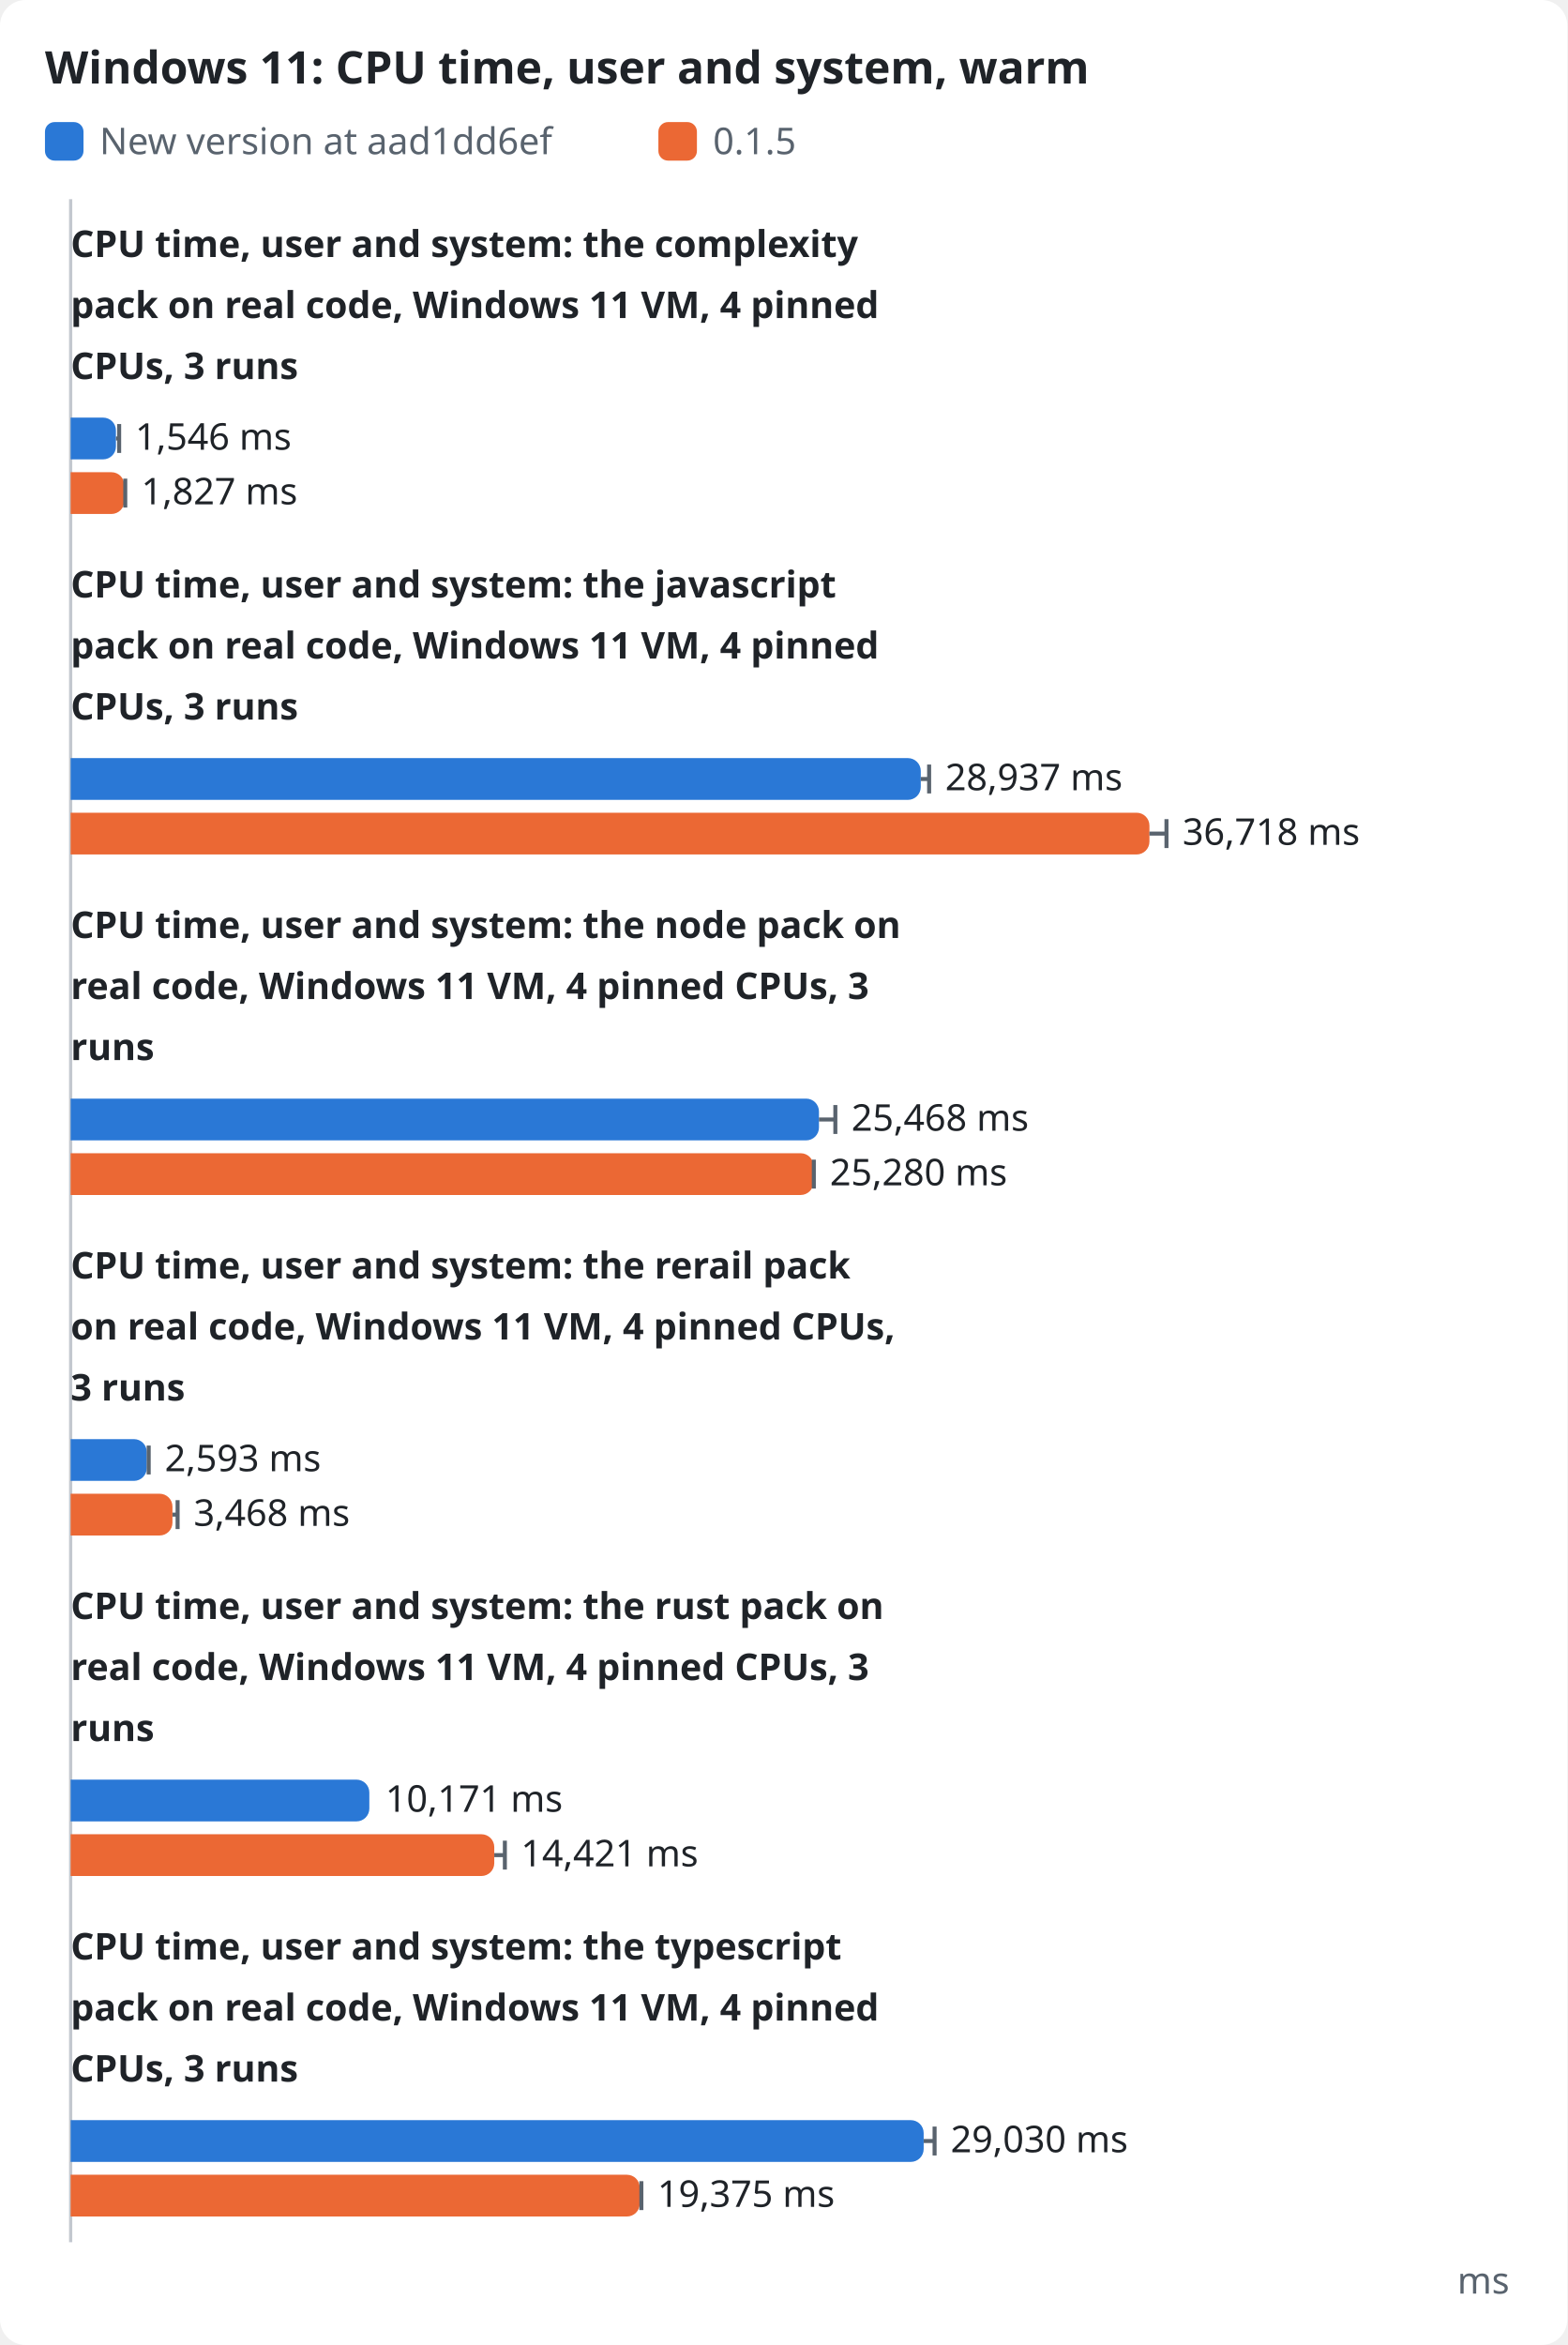
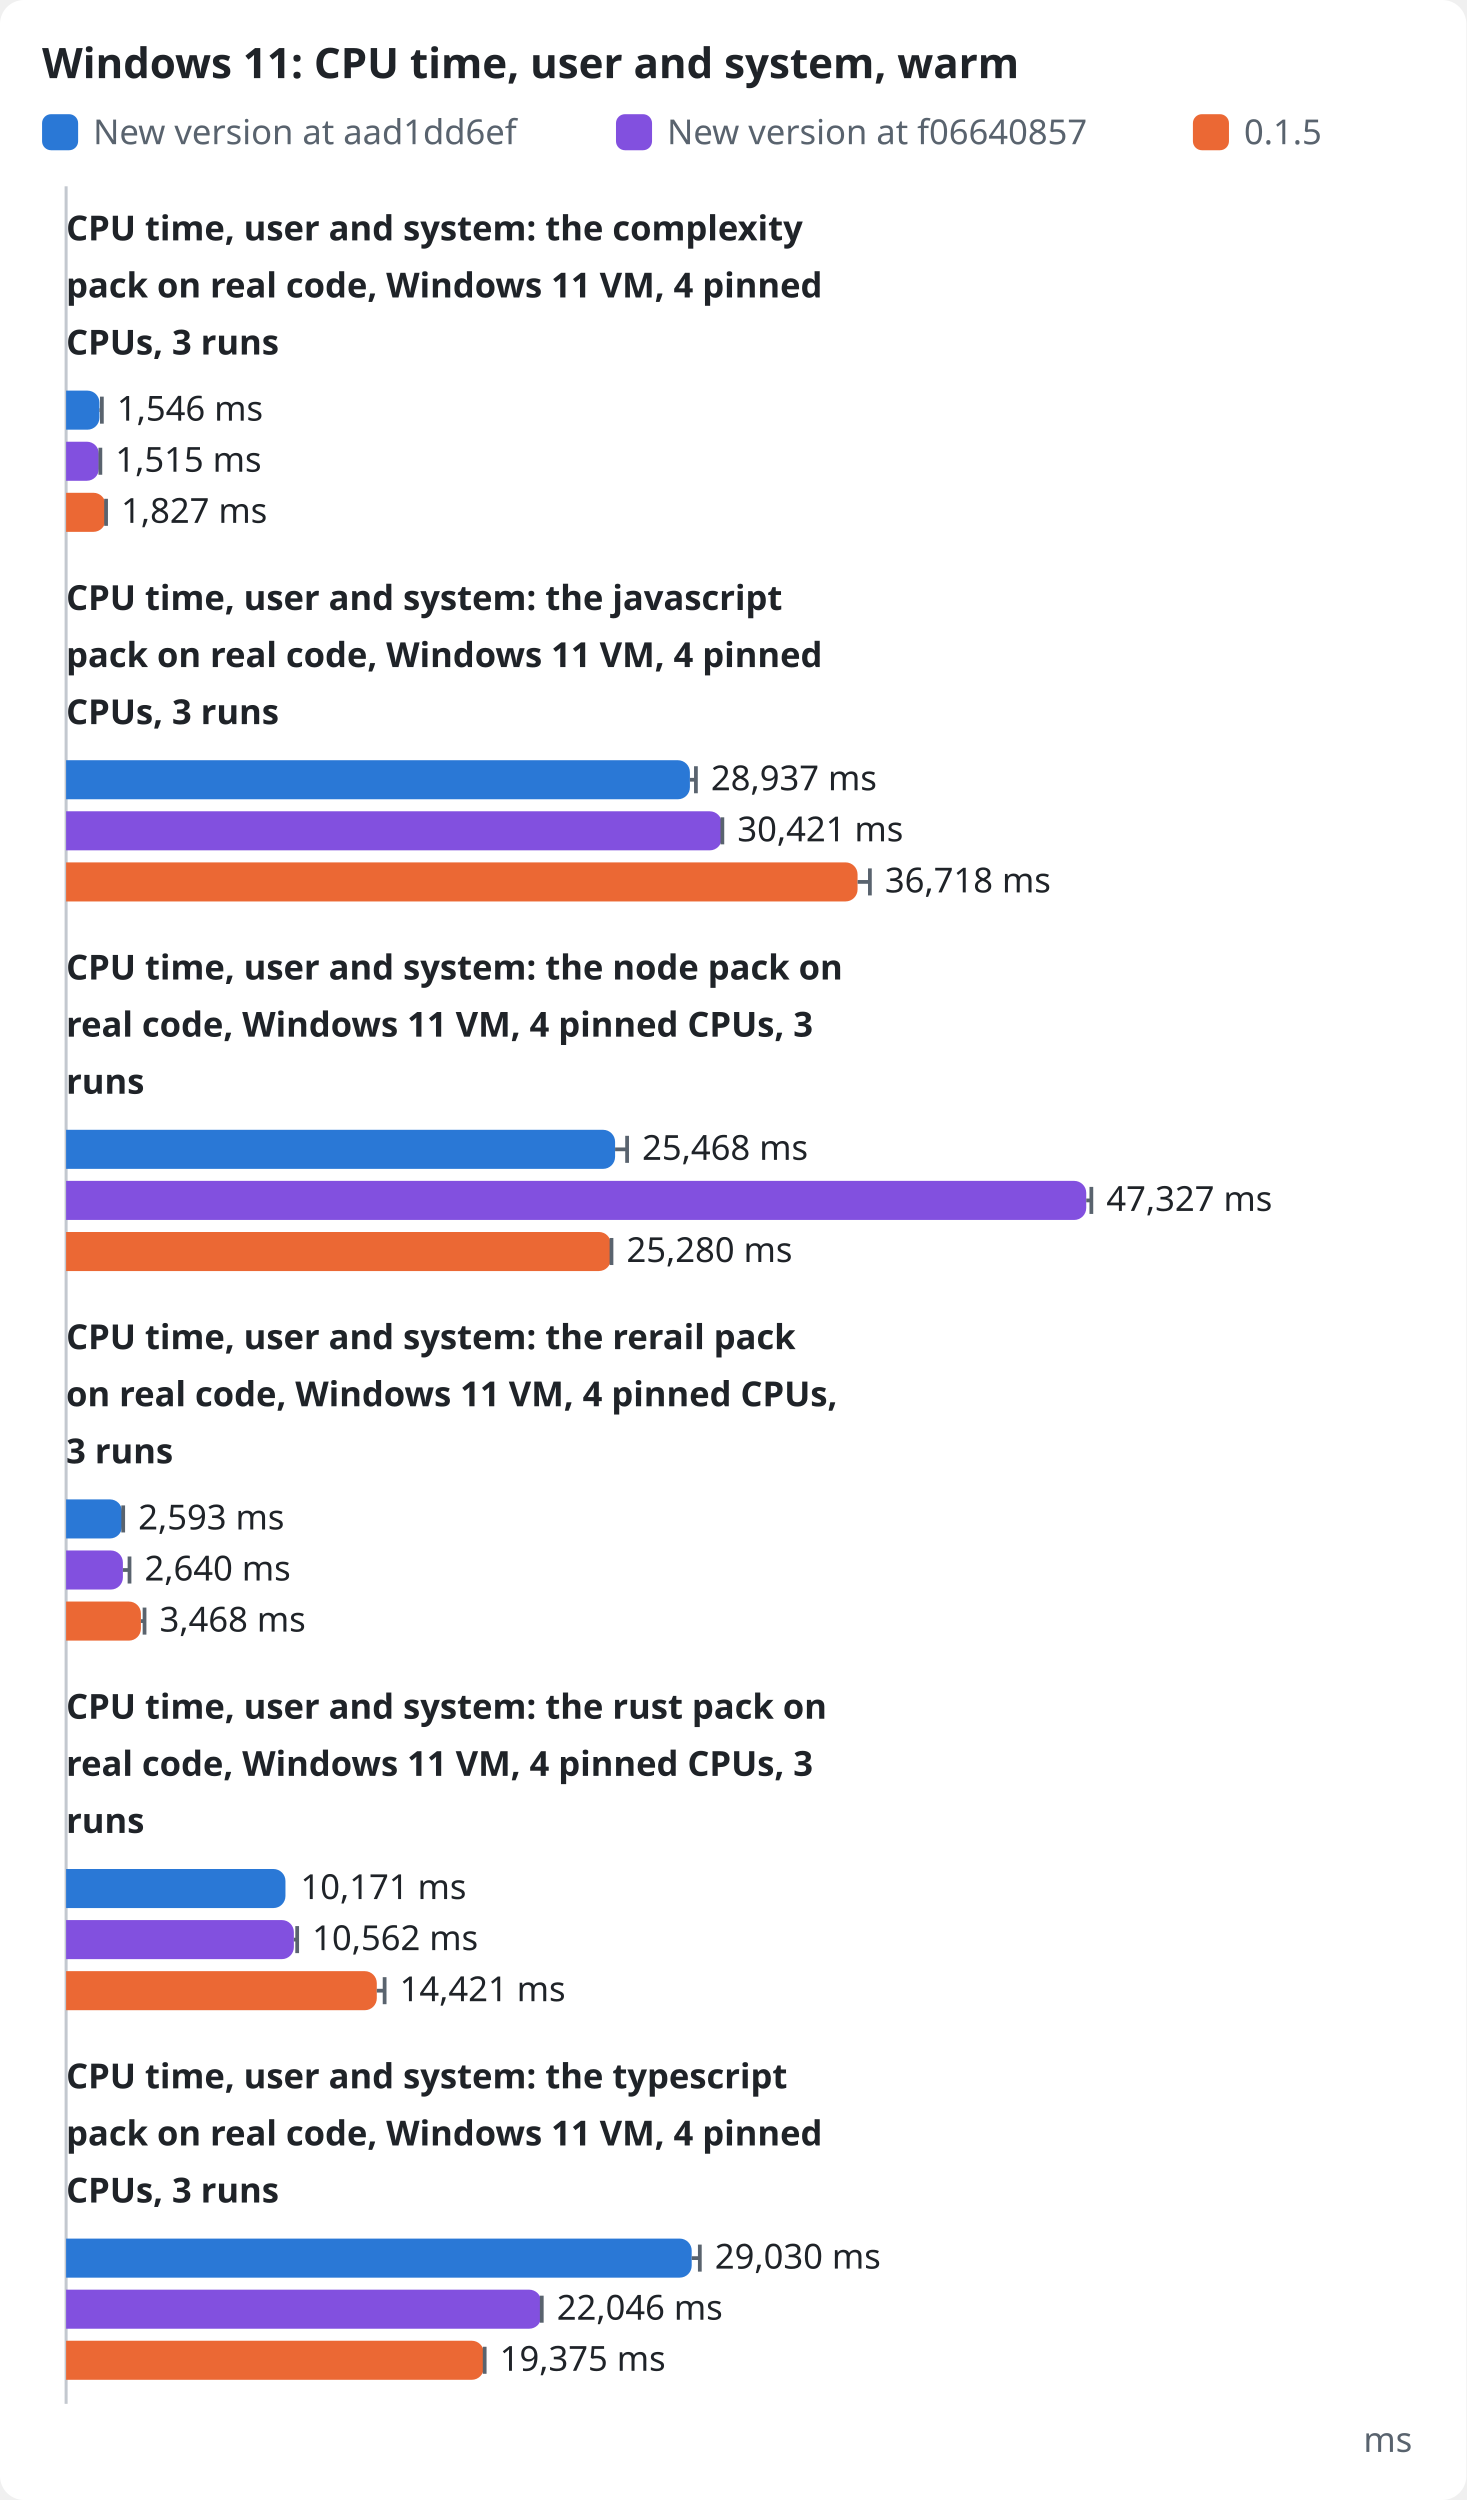
- <svg xmlns="http://www.w3.org/2000/svg" viewBox="0 0 488 730" width="488" height="730" role="img" aria-labelledby="title desc">
+ <svg xmlns="http://www.w3.org/2000/svg" viewBox="0 0 488 832" width="488" height="832" role="img" aria-labelledby="title desc">
  <style>text{font:12.5px -apple-system,BlinkMacSystemFont,"Segoe UI","Noto Sans",Helvetica,Arial,sans-serif} .hl{paint-order:stroke;stroke-width:3px;stroke-linejoin:round} .smalltext{font-size:11.5px} .b{font-weight:600} .ttl{font-size:14px;font-weight:600} .ln{fill:none;stroke-width:2;stroke-linejoin:round;stroke-linecap:round} .wk{stroke-width:1.25;fill:none} .ref{stroke-width:1.5;stroke-dasharray:3 2;fill:none} .ax{stroke-width:1;fill:none} .gr{stroke-width:1;fill:none} .nmk{fill:none;stroke-width:1.25;stroke-dasharray:2 2} .zone{stroke:none}
text{fill:#1f2328} .plate{fill:#ffffff} .hl{stroke:#ffffff} .muted{fill:#59636e} .sn{fill:#2a78d6} .sp{fill:#eb6834} .sb{fill:#1baf7a} .sh{fill:#8250df} .ln.sn{stroke:#2a78d6} .ln.sp{stroke:#eb6834} .ln.sb{stroke:#1baf7a} .wk{stroke:#59636e} .ref{stroke:#cf222e} .ax{stroke:#c3c8cf} .gr{stroke:#e1e4e8} .gd{fill:#1a7f37} .bd{fill:#cf222e} .sm{fill:#59636e} .nmk{stroke:#59636e} .zone{fill:#f0f1f3}
@media (prefers-color-scheme:dark){text{fill:#e6edf3} .plate{fill:#0d1117} .hl{stroke:#0d1117} .muted{fill:#9198a1} .sn{fill:#3987e5} .sp{fill:#d95926} .sb{fill:#199e70} .sh{fill:#a371f7} .ln.sn{stroke:#3987e5} .ln.sp{stroke:#d95926} .ln.sb{stroke:#199e70} .wk{stroke:#9198a1} .ref{stroke:#f85149} .ax{stroke:#3d444d} .gr{stroke:#262c36} .gd{fill:#3fb950} .bd{fill:#f85149} .sm{fill:#9198a1} .nmk{stroke:#9198a1} .zone{fill:#1c2129}}</style>
  <rect class="plate" width="100%" height="100%" rx="8" />
  <text class="ttl" x="14" y="26">Windows 11: CPU time, user and system, warm</text>
  <g transform="translate(14 38)">
    <rect class="sn" x="0" y="0" width="12" height="12" rx="3" />
    <text class="muted smalltext" x="17" y="10">New version at aad1dd6ef</text>
-     <rect class="sp" x="191" y="0" width="12" height="12" rx="3" />
-     <text class="muted smalltext" x="208" y="10">0.1.5</text>
+     <rect class="sh" x="191" y="0" width="12" height="12" rx="3" />
+     <text class="muted smalltext" x="208" y="10">New version at f06640857</text>
+     <rect class="sp" x="383" y="0" width="12" height="12" rx="3" />
+     <text class="muted smalltext" x="400" y="10">0.1.5</text>
  </g>
  <g transform="translate(14 60)">
-     <path class="ax" d="M8 2V638" />
+     <path class="ax" d="M8 2V740" />
    <text class="b smalltext" x="8" y="20">CPU time, user and system: the complexity</text>
    <text class="b smalltext" x="8" y="39">pack on real code, Windows 11 VM, 4 pinned</text>
    <text class="b smalltext" x="8" y="58">CPUs, 3 runs</text>
    <g>
-       <path class="sn" d="M8 70h10.1a4 4 0 0 1 4 4v5a4 4 0 0 1 -4 4h-10.1z" />
-       <path class="wk" d="M22.1 76.5H23.1M23.1 72v9" />
-       <text class="smalltext hl" x="28.1" y="80">1,546 ms</text>
+       <path class="sn" d="M8 70h7.1a4 4 0 0 1 4 4v5a4 4 0 0 1 -4 4h-7.1z" />
+       <path class="wk" d="M19.1 76.5H19.9M19.9 72v9" />
+       <text class="smalltext hl" x="24.9" y="80">1,546 ms</text>
    </g>
    <g>
-       <path class="sp" d="M8 87h12.7a4 4 0 0 1 4 4v5a4 4 0 0 1 -4 4h-12.7z" />
-       <path class="wk" d="M24.7 93.5H25.0M25.0 89v9" />
-       <text class="smalltext hl" x="30.0" y="97">1,827 ms</text>
-     </g>
-     <text class="b smalltext" x="8" y="126">CPU time, user and system: the javascript</text>
-     <text class="b smalltext" x="8" y="145">pack on real code, Windows 11 VM, 4 pinned</text>
-     <text class="b smalltext" x="8" y="164">CPUs, 3 runs</text>
-     <g>
-       <path class="sn" d="M8 176h260.7a4 4 0 0 1 4 4v5a4 4 0 0 1 -4 4h-260.7z" />
-       <path class="wk" d="M272.7 182.5H275.3M275.3 178v9" />
-       <text class="smalltext hl" x="280.3" y="186">28,937 ms</text>
+       <path class="sh" d="M8 87h6.9a4 4 0 0 1 4 4v5a4 4 0 0 1 -4 4h-6.9z" />
+       <path class="wk" d="M18.9 93.5H19.4M19.4 89v9" />
+       <text class="smalltext hl" x="24.4" y="97">1,515 ms</text>
    </g>
    <g>
-       <path class="sp" d="M8 193h331.9a4 4 0 0 1 4 4v5a4 4 0 0 1 -4 4h-331.9z" />
-       <path class="wk" d="M343.9 199.5H349.2M349.2 195v9" />
-       <text class="smalltext hl" x="354.2" y="203">36,718 ms</text>
+       <path class="sp" d="M8 104h9.1a4 4 0 0 1 4 4v5a4 4 0 0 1 -4 4h-9.1z" />
+       <path class="wk" d="M21.1 110.5H21.3M21.3 106v9" />
+       <text class="smalltext hl" x="26.3" y="114">1,827 ms</text>
    </g>
-     <text class="b smalltext" x="8" y="232">CPU time, user and system: the node pack on</text>
-     <text class="b smalltext" x="8" y="251">real code, Windows 11 VM, 4 pinned CPUs, 3</text>
-     <text class="b smalltext" x="8" y="270">runs</text>
+     <text class="b smalltext" x="8" y="143">CPU time, user and system: the javascript</text>
+     <text class="b smalltext" x="8" y="162">pack on real code, Windows 11 VM, 4 pinned</text>
+     <text class="b smalltext" x="8" y="181">CPUs, 3 runs</text>
    <g>
-       <path class="sn" d="M8 282h229.0a4 4 0 0 1 4 4v5a4 4 0 0 1 -4 4h-229.0z" />
-       <path class="wk" d="M241.0 288.5H246.1M246.1 284v9" />
-       <text class="smalltext hl" x="251.1" y="292">25,468 ms</text>
+       <path class="sn" d="M8 193h203.6a4 4 0 0 1 4 4v5a4 4 0 0 1 -4 4h-203.6z" />
+       <path class="wk" d="M215.6 199.5H217.6M217.6 195v9" />
+       <text class="smalltext hl" x="222.6" y="203">28,937 ms</text>
    </g>
    <g>
-       <path class="sp" d="M8 299h227.3a4 4 0 0 1 4 4v5a4 4 0 0 1 -4 4h-227.3z" />
-       <path class="wk" d="M239.3 305.5H239.4M239.4 301v9" />
-       <text class="smalltext hl" x="244.4" y="309">25,280 ms</text>
-     </g>
-     <text class="b smalltext" x="8" y="338">CPU time, user and system: the rerail pack</text>
-     <text class="b smalltext" x="8" y="357">on real code, Windows 11 VM, 4 pinned CPUs,</text>
-     <text class="b smalltext" x="8" y="376">3 runs</text>
-     <g>
-       <path class="sn" d="M8 388h19.7a4 4 0 0 1 4 4v5a4 4 0 0 1 -4 4h-19.7z" />
-       <path class="wk" d="M31.7 394.5H32.3M32.3 390v9" />
-       <text class="smalltext hl" x="37.3" y="398">2,593 ms</text>
+       <path class="sh" d="M8 210h214.2a4 4 0 0 1 4 4v5a4 4 0 0 1 -4 4h-214.2z" />
+       <path class="wk" d="M226.2 216.5H226.4M226.4 212v9" />
+       <text class="smalltext hl" x="231.4" y="220">30,421 ms</text>
    </g>
    <g>
-       <path class="sp" d="M8 405h27.7a4 4 0 0 1 4 4v5a4 4 0 0 1 -4 4h-27.7z" />
-       <path class="wk" d="M39.7 411.5H41.3M41.3 407v9" />
-       <text class="smalltext hl" x="46.3" y="415">3,468 ms</text>
+       <path class="sp" d="M8 227h259.4a4 4 0 0 1 4 4v5a4 4 0 0 1 -4 4h-259.4z" />
+       <path class="wk" d="M271.4 233.5H275.5M275.5 229v9" />
+       <text class="smalltext hl" x="280.5" y="237">36,718 ms</text>
    </g>
-     <text class="b smalltext" x="8" y="444">CPU time, user and system: the rust pack on</text>
-     <text class="b smalltext" x="8" y="463">real code, Windows 11 VM, 4 pinned CPUs, 3</text>
-     <text class="b smalltext" x="8" y="482">runs</text>
+     <text class="b smalltext" x="8" y="266">CPU time, user and system: the node pack on</text>
+     <text class="b smalltext" x="8" y="285">real code, Windows 11 VM, 4 pinned CPUs, 3</text>
+     <text class="b smalltext" x="8" y="304">runs</text>
    <g>
-       <path class="sn" d="M8 494h89.0a4 4 0 0 1 4 4v5a4 4 0 0 1 -4 4h-89.0z" />
-       <text class="smalltext hl" x="106.0" y="504">10,171 ms</text>
+       <path class="sn" d="M8 316h178.7a4 4 0 0 1 4 4v5a4 4 0 0 1 -4 4h-178.7z" />
+       <path class="wk" d="M190.7 322.5H194.7M194.7 318v9" />
+       <text class="smalltext hl" x="199.7" y="326">25,468 ms</text>
    </g>
    <g>
-       <path class="sp" d="M8 511h127.9a4 4 0 0 1 4 4v5a4 4 0 0 1 -4 4h-127.9z" />
-       <path class="wk" d="M139.9 517.5H143.2M143.2 513v9" />
-       <text class="smalltext hl" x="148.2" y="521">14,421 ms</text>
-     </g>
-     <text class="b smalltext" x="8" y="550">CPU time, user and system: the typescript</text>
-     <text class="b smalltext" x="8" y="569">pack on real code, Windows 11 VM, 4 pinned</text>
-     <text class="b smalltext" x="8" y="588">CPUs, 3 runs</text>
-     <g>
-       <path class="sn" d="M8 600h261.6a4 4 0 0 1 4 4v5a4 4 0 0 1 -4 4h-261.6z" />
-       <path class="wk" d="M273.6 606.5H277.0M277.0 602v9" />
-       <text class="smalltext hl" x="282.0" y="610">29,030 ms</text>
+       <path class="sh" d="M8 333h335.5a4 4 0 0 1 4 4v5a4 4 0 0 1 -4 4h-335.5z" />
+       <path class="wk" d="M347.5 339.5H349.2M349.2 335v9" />
+       <text class="smalltext hl" x="354.2" y="343">47,327 ms</text>
    </g>
    <g>
-       <path class="sp" d="M8 617h173.2a4 4 0 0 1 4 4v5a4 4 0 0 1 -4 4h-173.2z" />
-       <path class="wk" d="M185.2 623.5H185.7M185.7 619v9" />
-       <text class="smalltext hl" x="190.7" y="627">19,375 ms</text>
+       <path class="sp" d="M8 350h177.3a4 4 0 0 1 4 4v5a4 4 0 0 1 -4 4h-177.3z" />
+       <path class="wk" d="M189.3 356.5H189.5M189.5 352v9" />
+       <text class="smalltext hl" x="194.5" y="360">25,280 ms</text>
    </g>
-     <text class="muted smalltext" x="456" y="654" text-anchor="end">ms</text>
+     <text class="b smalltext" x="8" y="389">CPU time, user and system: the rerail pack</text>
+     <text class="b smalltext" x="8" y="408">on real code, Windows 11 VM, 4 pinned CPUs,</text>
+     <text class="b smalltext" x="8" y="427">3 runs</text>
+     <g>
+       <path class="sn" d="M8 439h14.6a4 4 0 0 1 4 4v5a4 4 0 0 1 -4 4h-14.6z" />
+       <path class="wk" d="M26.6 445.5H27.0M27.0 441v9" />
+       <text class="smalltext hl" x="32.0" y="449">2,593 ms</text>
+     </g>
+     <g>
+       <path class="sh" d="M8 456h14.9a4 4 0 0 1 4 4v5a4 4 0 0 1 -4 4h-14.9z" />
+       <path class="wk" d="M26.9 462.5H29.1M29.1 458v9" />
+       <text class="smalltext hl" x="34.1" y="466">2,640 ms</text>
+     </g>
+     <g>
+       <path class="sp" d="M8 473h20.9a4 4 0 0 1 4 4v5a4 4 0 0 1 -4 4h-20.9z" />
+       <path class="wk" d="M32.9 479.5H34.1M34.1 475v9" />
+       <text class="smalltext hl" x="39.1" y="483">3,468 ms</text>
+     </g>
+     <text class="b smalltext" x="8" y="512">CPU time, user and system: the rust pack on</text>
+     <text class="b smalltext" x="8" y="531">real code, Windows 11 VM, 4 pinned CPUs, 3</text>
+     <text class="b smalltext" x="8" y="550">runs</text>
+     <g>
+       <path class="sn" d="M8 562h69.0a4 4 0 0 1 4 4v5a4 4 0 0 1 -4 4h-69.0z" />
+       <text class="smalltext hl" x="86.0" y="572">10,171 ms</text>
+     </g>
+     <g>
+       <path class="sh" d="M8 579h71.8a4 4 0 0 1 4 4v5a4 4 0 0 1 -4 4h-71.8z" />
+       <path class="wk" d="M83.8 585.5H84.9M84.9 581v9" />
+       <text class="smalltext hl" x="89.9" y="589">10,562 ms</text>
+     </g>
+     <g>
+       <path class="sp" d="M8 596h99.4a4 4 0 0 1 4 4v5a4 4 0 0 1 -4 4h-99.4z" />
+       <path class="wk" d="M111.4 602.5H114.0M114.0 598v9" />
+       <text class="smalltext hl" x="119.0" y="606">14,421 ms</text>
+     </g>
+     <text class="b smalltext" x="8" y="635">CPU time, user and system: the typescript</text>
+     <text class="b smalltext" x="8" y="654">pack on real code, Windows 11 VM, 4 pinned</text>
+     <text class="b smalltext" x="8" y="673">CPUs, 3 runs</text>
+     <g>
+       <path class="sn" d="M8 685h204.2a4 4 0 0 1 4 4v5a4 4 0 0 1 -4 4h-204.2z" />
+       <path class="wk" d="M216.2 691.5H218.9M218.9 687v9" />
+       <text class="smalltext hl" x="223.9" y="695">29,030 ms</text>
+     </g>
+     <g>
+       <path class="sh" d="M8 702h154.1a4 4 0 0 1 4 4v5a4 4 0 0 1 -4 4h-154.1z" />
+       <path class="wk" d="M166.1 708.5H166.3M166.3 704v9" />
+       <text class="smalltext hl" x="171.3" y="712">22,046 ms</text>
+     </g>
+     <g>
+       <path class="sp" d="M8 719h135.0a4 4 0 0 1 4 4v5a4 4 0 0 1 -4 4h-135.0z" />
+       <path class="wk" d="M147.0 725.5H147.3M147.3 721v9" />
+       <text class="smalltext hl" x="152.3" y="729">19,375 ms</text>
+     </g>
+     <text class="muted smalltext" x="456" y="756" text-anchor="end">ms</text>
  </g>
</svg>
